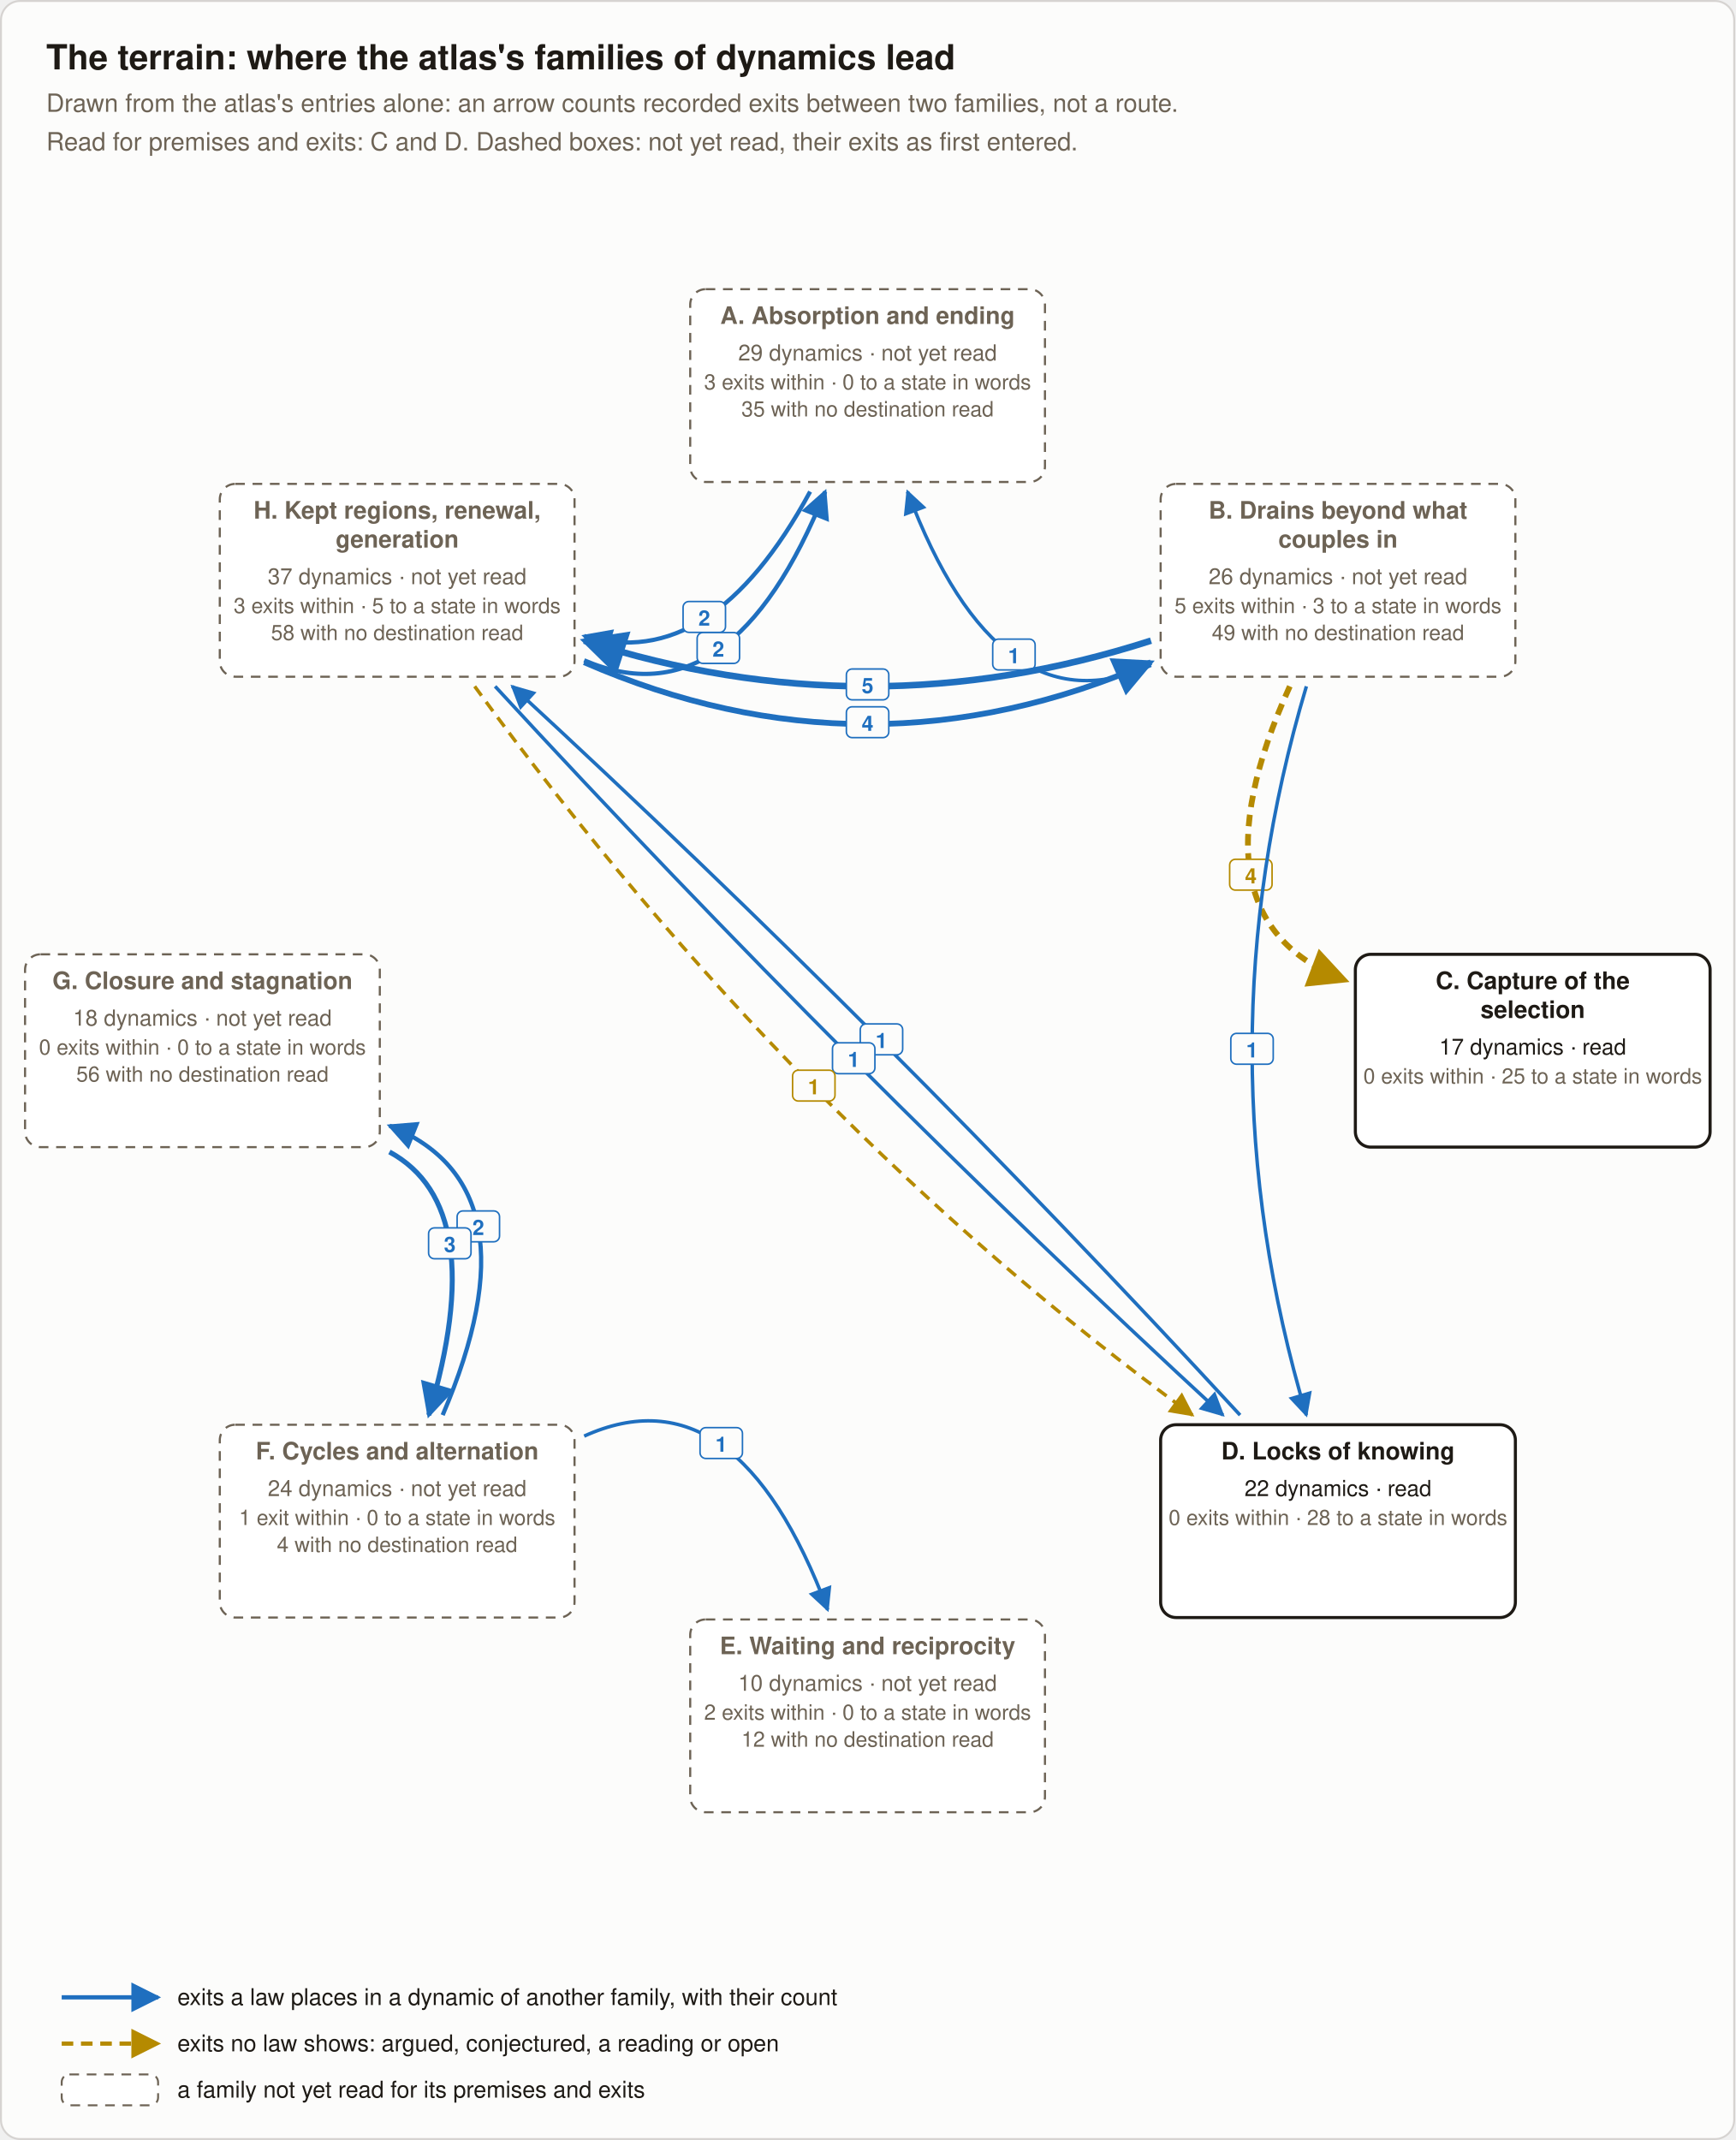
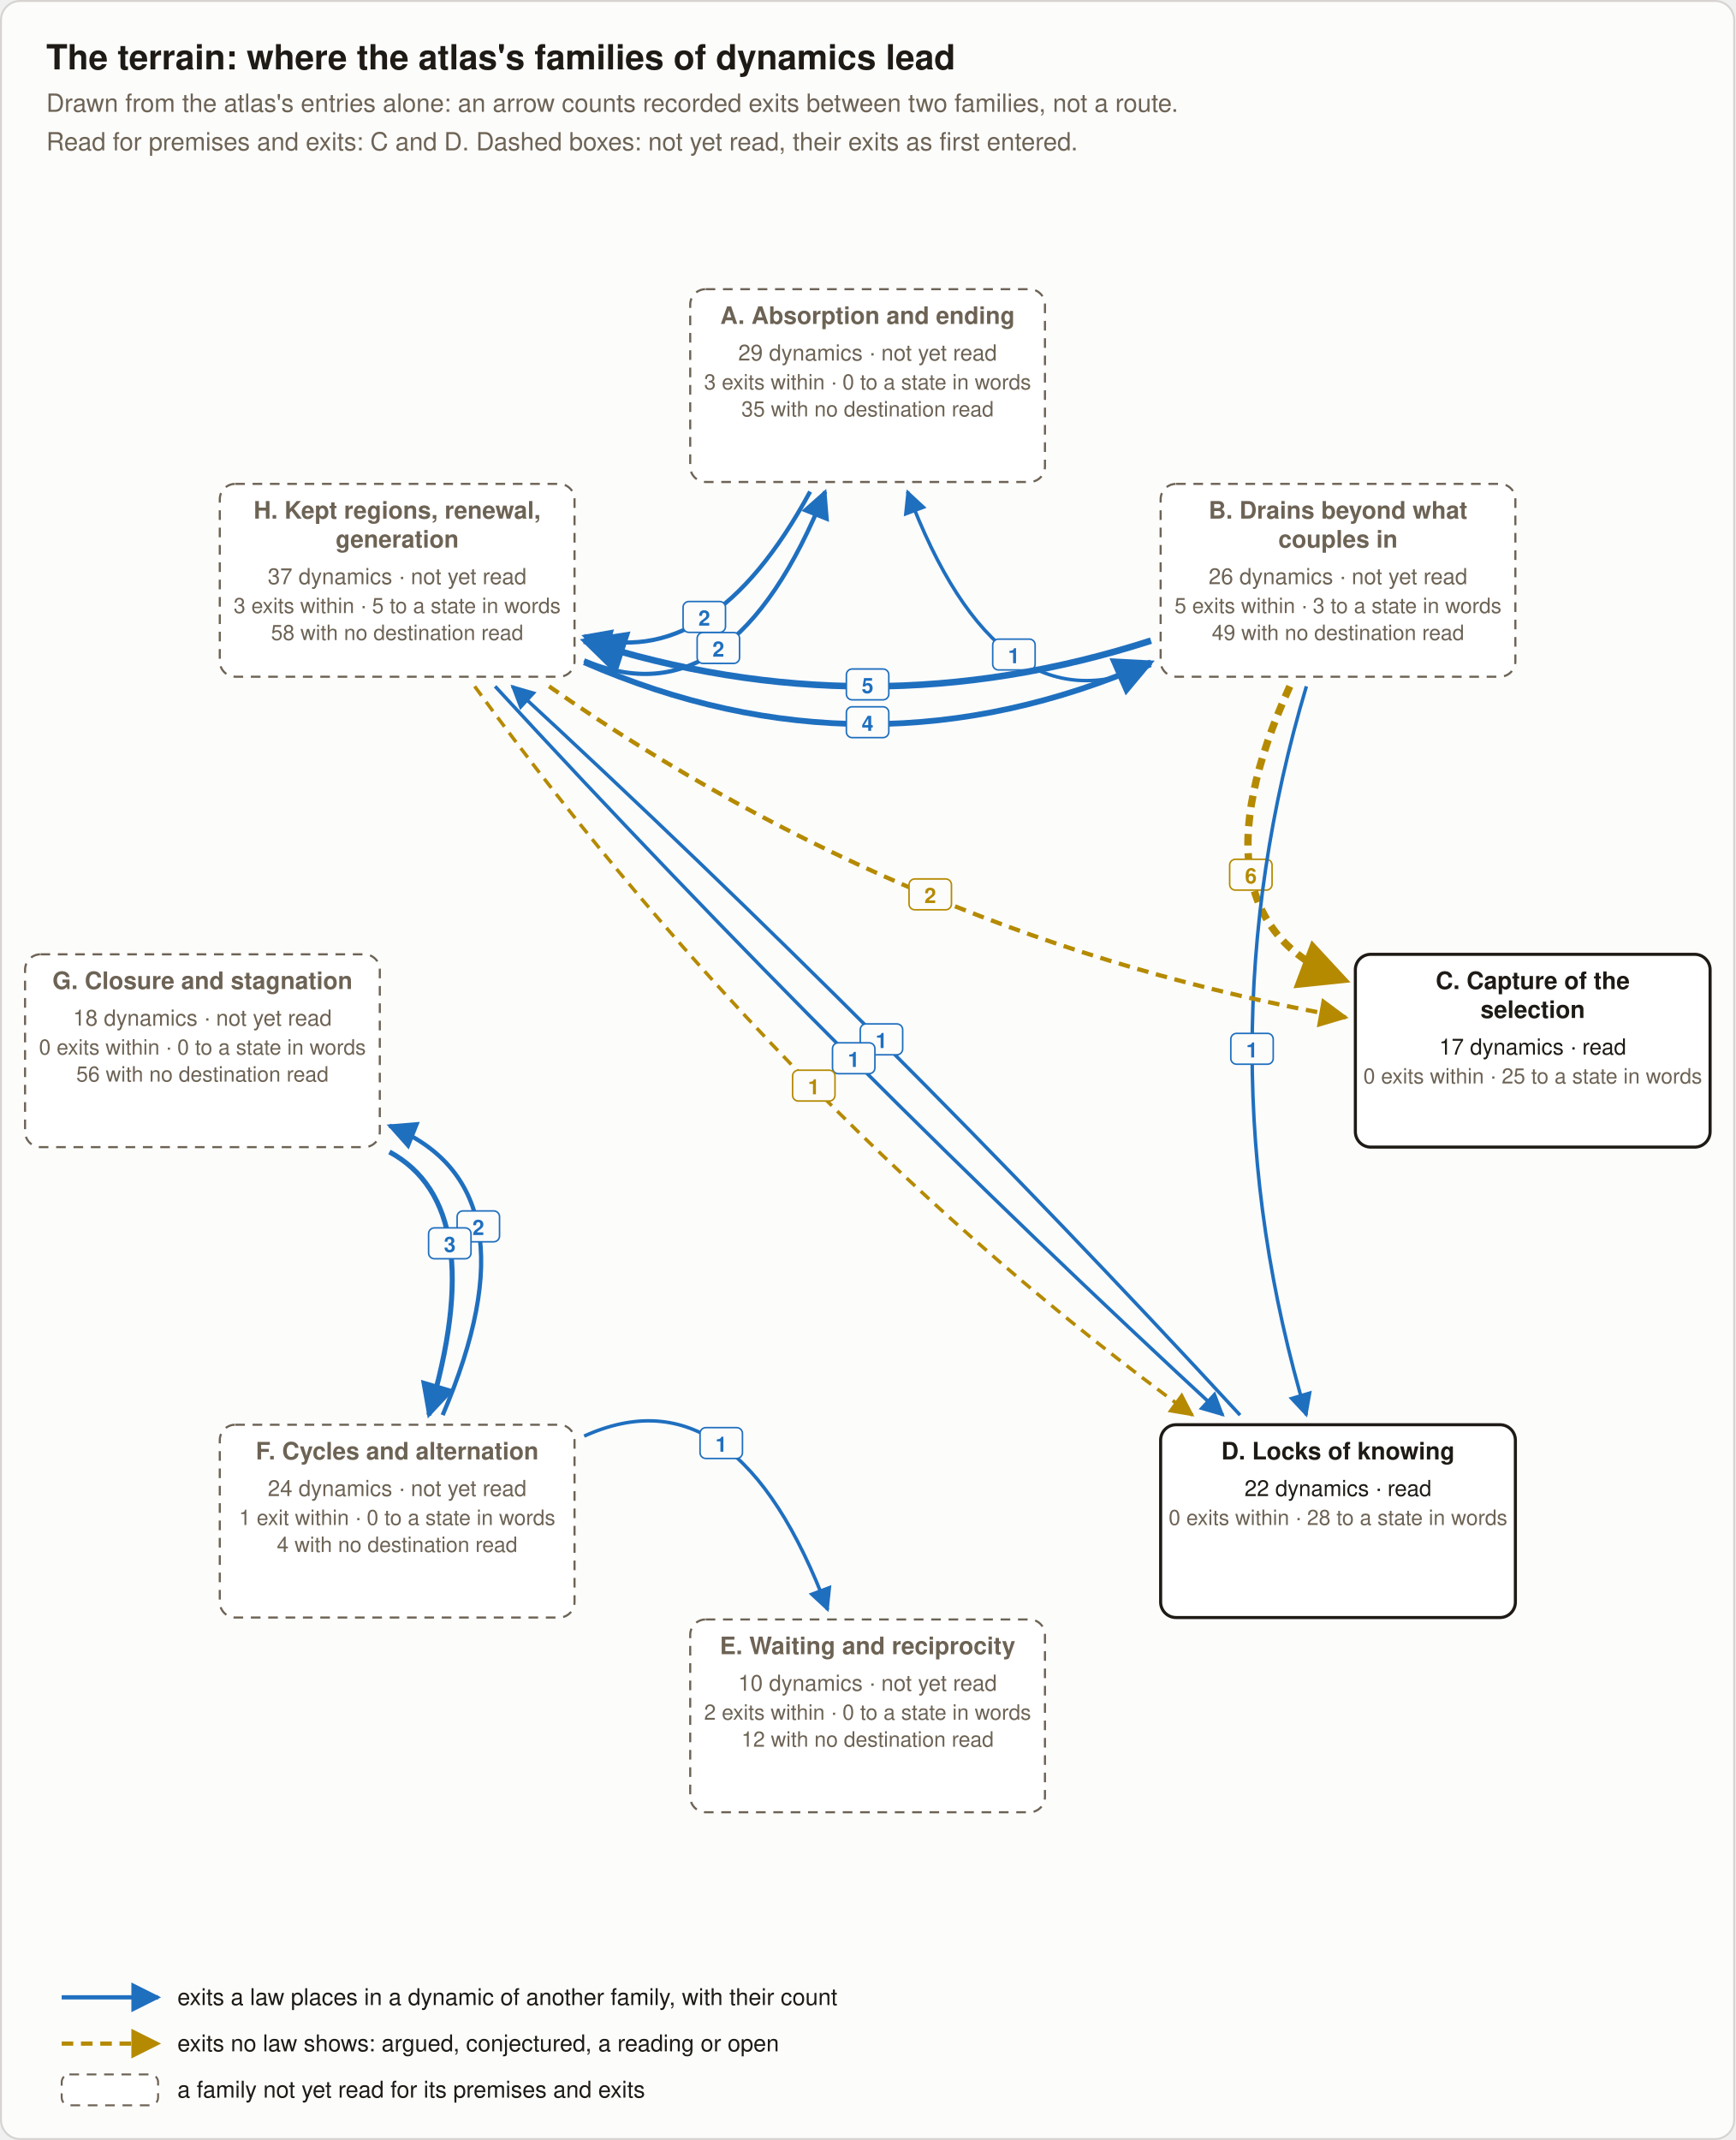
<svg xmlns="http://www.w3.org/2000/svg" viewBox="0 0 900 1110" width="900" height="1110" role="img" aria-labelledby="ts-title ts-desc" font-family="Helvetica, Arial, 'PingFang SC', 'Hiragino Sans GB', 'Noto Sans CJK SC', sans-serif">
  <defs>
    <marker id="ts-law" viewBox="0 0 10 10" refX="9" refY="5" markerWidth="7" markerHeight="7" orient="auto-start-reverse">
      <path d="M0,0 L10,5 L0,10 z" fill="#1f6fbf" />
    </marker>
    <marker id="ts-reading" viewBox="0 0 10 10" refX="9" refY="5" markerWidth="7" markerHeight="7" orient="auto-start-reverse">
      <path d="M0,0 L10,5 L0,10 z" fill="#b58a00" />
    </marker>
  </defs>
  <rect x="0.5" y="0.5" width="899" height="1109" rx="10" fill="#fcfcfb" stroke="#d6d3d1" />
  <text x="24.0" y="36.0" font-size="18" font-weight="bold" text-anchor="start" fill="#1e1a15">The terrain: where the atlas's families of dynamics lead</text>
  <text x="24.0" y="58.0" font-size="13" text-anchor="start" fill="#6d6355">Drawn from the atlas's entries alone: an arrow counts recorded exits between two families, not a route.</text>
  <text x="24.0" y="78.0" font-size="13" text-anchor="start" fill="#6d6355">Read for premises and exits: C and D. Dashed boxes: not yet read, their exits as first entered.</text>
  <path d="M420.2,255.0 Q369.0,349.5 303.0,329.9" fill="none" stroke="#1f6fbf" stroke-width="2.2" marker-end="url(#ts-law)" />
  <rect x="354.3" y="312.0" width="22" height="16" rx="3" fill="#fcfcfb" stroke="#1f6fbf" stroke-width="0.8" />
  <text x="365.3" y="324.5" font-size="11" font-weight="bold" text-anchor="middle" fill="#1f6fbf">2</text>
  <path d="M597.0,345.1 Q518.0,380.9 470.7,255.0" fill="none" stroke="#1f6fbf" stroke-width="1.8" marker-end="url(#ts-law)" />
  <rect x="514.9" y="331.5" width="22" height="16" rx="3" fill="#fcfcfb" stroke="#1f6fbf" stroke-width="0.8" />
  <text x="525.9" y="344.0" font-size="11" font-weight="bold" text-anchor="middle" fill="#1f6fbf">1</text>
-   <path d="M669.0,356.0 Q614.1,477.0 698.0,508.6" fill="none" stroke="#b58a00" stroke-width="3.0" stroke-dasharray="6 4" marker-end="url(#ts-reading)" />
+   <path d="M669.0,356.0 Q614.1,477.0 698.0,508.6" fill="none" stroke="#b58a00" stroke-width="3.8" stroke-dasharray="6 4" marker-end="url(#ts-reading)" />
  <rect x="637.8" y="445.7" width="22" height="16" rx="3" fill="#fcfcfb" stroke="#b58a00" stroke-width="0.8" />
-   <text x="648.8" y="458.2" font-size="11" font-weight="bold" text-anchor="middle" fill="#b58a00">4</text>
+   <text x="648.8" y="458.2" font-size="11" font-weight="bold" text-anchor="middle" fill="#b58a00">6</text>
  <path d="M677.6,356.0 Q621.3,545.0 677.6,734.0" fill="none" stroke="#1f6fbf" stroke-width="1.8" marker-end="url(#ts-law)" />
  <rect x="638.4" y="536.0" width="22" height="16" rx="3" fill="#fcfcfb" stroke="#1f6fbf" stroke-width="0.8" />
  <text x="649.4" y="548.5" font-size="11" font-weight="bold" text-anchor="middle" fill="#1f6fbf">1</text>
  <path d="M597.0,332.3 Q450.0,379.7 303.0,332.3" fill="none" stroke="#1f6fbf" stroke-width="3.4" marker-end="url(#ts-law)" />
  <rect x="439.0" y="347.0" width="22" height="16" rx="3" fill="#fcfcfb" stroke="#1f6fbf" stroke-width="0.8" />
  <text x="450.0" y="359.5" font-size="11" font-weight="bold" text-anchor="middle" fill="#1f6fbf">5</text>
  <path d="M643.2,734.0 Q459.9,535.1 265.7,356.0" fill="none" stroke="#1f6fbf" stroke-width="1.8" marker-end="url(#ts-law)" />
  <rect x="446.2" y="531.1" width="22" height="16" rx="3" fill="#fcfcfb" stroke="#1f6fbf" stroke-width="0.8" />
  <text x="457.2" y="543.6" font-size="11" font-weight="bold" text-anchor="middle" fill="#1f6fbf">1</text>
  <path d="M303.0,744.9 Q382.0,709.1 429.3,835.0" fill="none" stroke="#1f6fbf" stroke-width="1.8" marker-end="url(#ts-law)" />
  <rect x="363.1" y="740.5" width="22" height="16" rx="3" fill="#fcfcfb" stroke="#1f6fbf" stroke-width="0.8" />
  <text x="374.1" y="753.0" font-size="11" font-weight="bold" text-anchor="middle" fill="#1f6fbf">1</text>
  <path d="M229.6,734.0 Q280.4,615.3 202.0,583.9" fill="none" stroke="#1f6fbf" stroke-width="2.2" marker-end="url(#ts-law)" />
  <rect x="237.1" y="628.1" width="22" height="16" rx="3" fill="#fcfcfb" stroke="#1f6fbf" stroke-width="0.8" />
  <text x="248.1" y="640.6" font-size="11" font-weight="bold" text-anchor="middle" fill="#1f6fbf">2</text>
  <path d="M202.0,597.5 Q254.5,626.0 222.4,734.0" fill="none" stroke="#1f6fbf" stroke-width="2.6" marker-end="url(#ts-law)" />
  <rect x="222.3" y="636.9" width="22" height="16" rx="3" fill="#fcfcfb" stroke="#1f6fbf" stroke-width="0.8" />
  <text x="233.3" y="649.4" font-size="11" font-weight="bold" text-anchor="middle" fill="#1f6fbf">3</text>
  <path d="M303.0,342.5 Q379.7,375.4 428.0,255.0" fill="none" stroke="#1f6fbf" stroke-width="2.2" marker-end="url(#ts-law)" />
  <rect x="361.6" y="328.1" width="22" height="16" rx="3" fill="#fcfcfb" stroke="#1f6fbf" stroke-width="0.8" />
  <text x="372.6" y="340.6" font-size="11" font-weight="bold" text-anchor="middle" fill="#1f6fbf">2</text>
  <path d="M303.0,343.5 Q450.0,407.7 597.0,343.5" fill="none" stroke="#1f6fbf" stroke-width="3.0" marker-end="url(#ts-law)" />
  <rect x="439.0" y="366.6" width="22" height="16" rx="3" fill="#fcfcfb" stroke="#1f6fbf" stroke-width="0.8" />
  <text x="450.0" y="379.1" font-size="11" font-weight="bold" text-anchor="middle" fill="#1f6fbf">4</text>
+   <path d="M284.8,356.0 Q473.7,487.9 698.0,527.7" fill="none" stroke="#b58a00" stroke-width="2.2" stroke-dasharray="6 4" marker-end="url(#ts-reading)" />
+   <rect x="471.5" y="455.9" width="22" height="16" rx="3" fill="#fcfcfb" stroke="#b58a00" stroke-width="0.8" />
+   <text x="482.5" y="468.4" font-size="11" font-weight="bold" text-anchor="middle" fill="#b58a00">2</text>
  <path d="M256.8,356.0 Q440.1,554.9 634.3,734.0" fill="none" stroke="#1f6fbf" stroke-width="1.8" marker-end="url(#ts-law)" />
  <rect x="431.8" y="540.9" width="22" height="16" rx="3" fill="#fcfcfb" stroke="#1f6fbf" stroke-width="0.8" />
  <text x="442.8" y="553.4" font-size="11" font-weight="bold" text-anchor="middle" fill="#1f6fbf">1</text>
  <path d="M246.2,356.0 Q411.8,583.2 618.5,734.0" fill="none" stroke="#b58a00" stroke-width="1.8" stroke-dasharray="6 4" marker-end="url(#ts-reading)" />
  <rect x="411.1" y="555.1" width="22" height="16" rx="3" fill="#fcfcfb" stroke="#b58a00" stroke-width="0.8" />
  <text x="422.1" y="567.6" font-size="11" font-weight="bold" text-anchor="middle" fill="#b58a00">1</text>
  <rect x="358.0" y="150.0" width="184" height="100" rx="8" fill="#ffffff" stroke="#6d6355" stroke-width="1.1" stroke-dasharray="5 4" />
  <text x="450.0" y="168.0" font-size="12.5" font-weight="bold" text-anchor="middle" fill="#6d6355">A. Absorption and ending</text>
  <text x="450.0" y="187.0" font-size="11.5" text-anchor="middle" fill="#6d6355">29 dynamics · not yet read</text>
  <text x="450.0" y="202.0" font-size="11" text-anchor="middle" fill="#6d6355">3 exits within · 0 to a state in words</text>
  <text x="450.0" y="216.0" font-size="11" text-anchor="middle" fill="#6d6355">35 with no destination read</text>
  <rect x="602.0" y="251.0" width="184" height="100" rx="8" fill="#ffffff" stroke="#6d6355" stroke-width="1.1" stroke-dasharray="5 4" />
  <text x="694.0" y="269.0" font-size="12.5" font-weight="bold" text-anchor="middle" fill="#6d6355">B. Drains beyond what</text>
  <text x="694.0" y="284.0" font-size="12.5" font-weight="bold" text-anchor="middle" fill="#6d6355">couples in</text>
  <text x="694.0" y="303.0" font-size="11.5" text-anchor="middle" fill="#6d6355">26 dynamics · not yet read</text>
  <text x="694.0" y="318.0" font-size="11" text-anchor="middle" fill="#6d6355">5 exits within · 3 to a state in words</text>
  <text x="694.0" y="332.0" font-size="11" text-anchor="middle" fill="#6d6355">49 with no destination read</text>
  <rect x="703.0" y="495.0" width="184" height="100" rx="8" fill="#ffffff" stroke="#1e1a15" stroke-width="1.6" />
  <text x="795.0" y="513.0" font-size="12.5" font-weight="bold" text-anchor="middle" fill="#1e1a15">C. Capture of the</text>
  <text x="795.0" y="528.0" font-size="12.5" font-weight="bold" text-anchor="middle" fill="#1e1a15">selection</text>
  <text x="795.0" y="547.0" font-size="11.5" text-anchor="middle" fill="#1e1a15">17 dynamics · read</text>
  <text x="795.0" y="562.0" font-size="11" text-anchor="middle" fill="#6d6355">0 exits within · 25 to a state in words</text>
  <rect x="602.0" y="739.0" width="184" height="100" rx="8" fill="#ffffff" stroke="#1e1a15" stroke-width="1.6" />
  <text x="694.0" y="757.0" font-size="12.5" font-weight="bold" text-anchor="middle" fill="#1e1a15">D. Locks of knowing</text>
  <text x="694.0" y="776.0" font-size="11.5" text-anchor="middle" fill="#1e1a15">22 dynamics · read</text>
  <text x="694.0" y="791.0" font-size="11" text-anchor="middle" fill="#6d6355">0 exits within · 28 to a state in words</text>
  <rect x="358.0" y="840.0" width="184" height="100" rx="8" fill="#ffffff" stroke="#6d6355" stroke-width="1.1" stroke-dasharray="5 4" />
  <text x="450.0" y="858.0" font-size="12.5" font-weight="bold" text-anchor="middle" fill="#6d6355">E. Waiting and reciprocity</text>
  <text x="450.0" y="877.0" font-size="11.5" text-anchor="middle" fill="#6d6355">10 dynamics · not yet read</text>
  <text x="450.0" y="892.0" font-size="11" text-anchor="middle" fill="#6d6355">2 exits within · 0 to a state in words</text>
  <text x="450.0" y="906.0" font-size="11" text-anchor="middle" fill="#6d6355">12 with no destination read</text>
  <rect x="114.0" y="739.0" width="184" height="100" rx="8" fill="#ffffff" stroke="#6d6355" stroke-width="1.1" stroke-dasharray="5 4" />
  <text x="206.0" y="757.0" font-size="12.5" font-weight="bold" text-anchor="middle" fill="#6d6355">F. Cycles and alternation</text>
  <text x="206.0" y="776.0" font-size="11.5" text-anchor="middle" fill="#6d6355">24 dynamics · not yet read</text>
  <text x="206.0" y="791.0" font-size="11" text-anchor="middle" fill="#6d6355">1 exit within · 0 to a state in words</text>
  <text x="206.0" y="805.0" font-size="11" text-anchor="middle" fill="#6d6355">4 with no destination read</text>
  <rect x="13.0" y="495.0" width="184" height="100" rx="8" fill="#ffffff" stroke="#6d6355" stroke-width="1.1" stroke-dasharray="5 4" />
  <text x="105.0" y="513.0" font-size="12.5" font-weight="bold" text-anchor="middle" fill="#6d6355">G. Closure and stagnation</text>
  <text x="105.0" y="532.0" font-size="11.5" text-anchor="middle" fill="#6d6355">18 dynamics · not yet read</text>
  <text x="105.0" y="547.0" font-size="11" text-anchor="middle" fill="#6d6355">0 exits within · 0 to a state in words</text>
  <text x="105.0" y="561.0" font-size="11" text-anchor="middle" fill="#6d6355">56 with no destination read</text>
  <rect x="114.0" y="251.0" width="184" height="100" rx="8" fill="#ffffff" stroke="#6d6355" stroke-width="1.1" stroke-dasharray="5 4" />
  <text x="206.0" y="269.0" font-size="12.5" font-weight="bold" text-anchor="middle" fill="#6d6355">H. Kept regions, renewal,</text>
  <text x="206.0" y="284.0" font-size="12.5" font-weight="bold" text-anchor="middle" fill="#6d6355">generation</text>
  <text x="206.0" y="303.0" font-size="11.5" text-anchor="middle" fill="#6d6355">37 dynamics · not yet read</text>
  <text x="206.0" y="318.0" font-size="11" text-anchor="middle" fill="#6d6355">3 exits within · 5 to a state in words</text>
  <text x="206.0" y="332.0" font-size="11" text-anchor="middle" fill="#6d6355">58 with no destination read</text>
  <line x1="32" y1="1036" x2="82" y2="1036" stroke="#1f6fbf" stroke-width="2.2" marker-end="url(#ts-law)" />
  <text x="92.0" y="1040.0" font-size="12" text-anchor="start" fill="#1e1a15">exits a law places in a dynamic of another family, with their count</text>
  <line x1="32" y1="1060" x2="82" y2="1060" stroke="#b58a00" stroke-width="2.2" stroke-dasharray="6 4" marker-end="url(#ts-reading)" />
  <text x="92.0" y="1064.0" font-size="12" text-anchor="start" fill="#1e1a15">exits no law shows: argued, conjectured, a reading or open</text>
  <rect x="32" y="1076" width="50" height="16" rx="4" fill="#ffffff" stroke="#6d6355" stroke-dasharray="5 4" />
  <text x="92.0" y="1088.0" font-size="12" text-anchor="start" fill="#1e1a15">a family not yet read for its premises and exits</text>
</svg>
